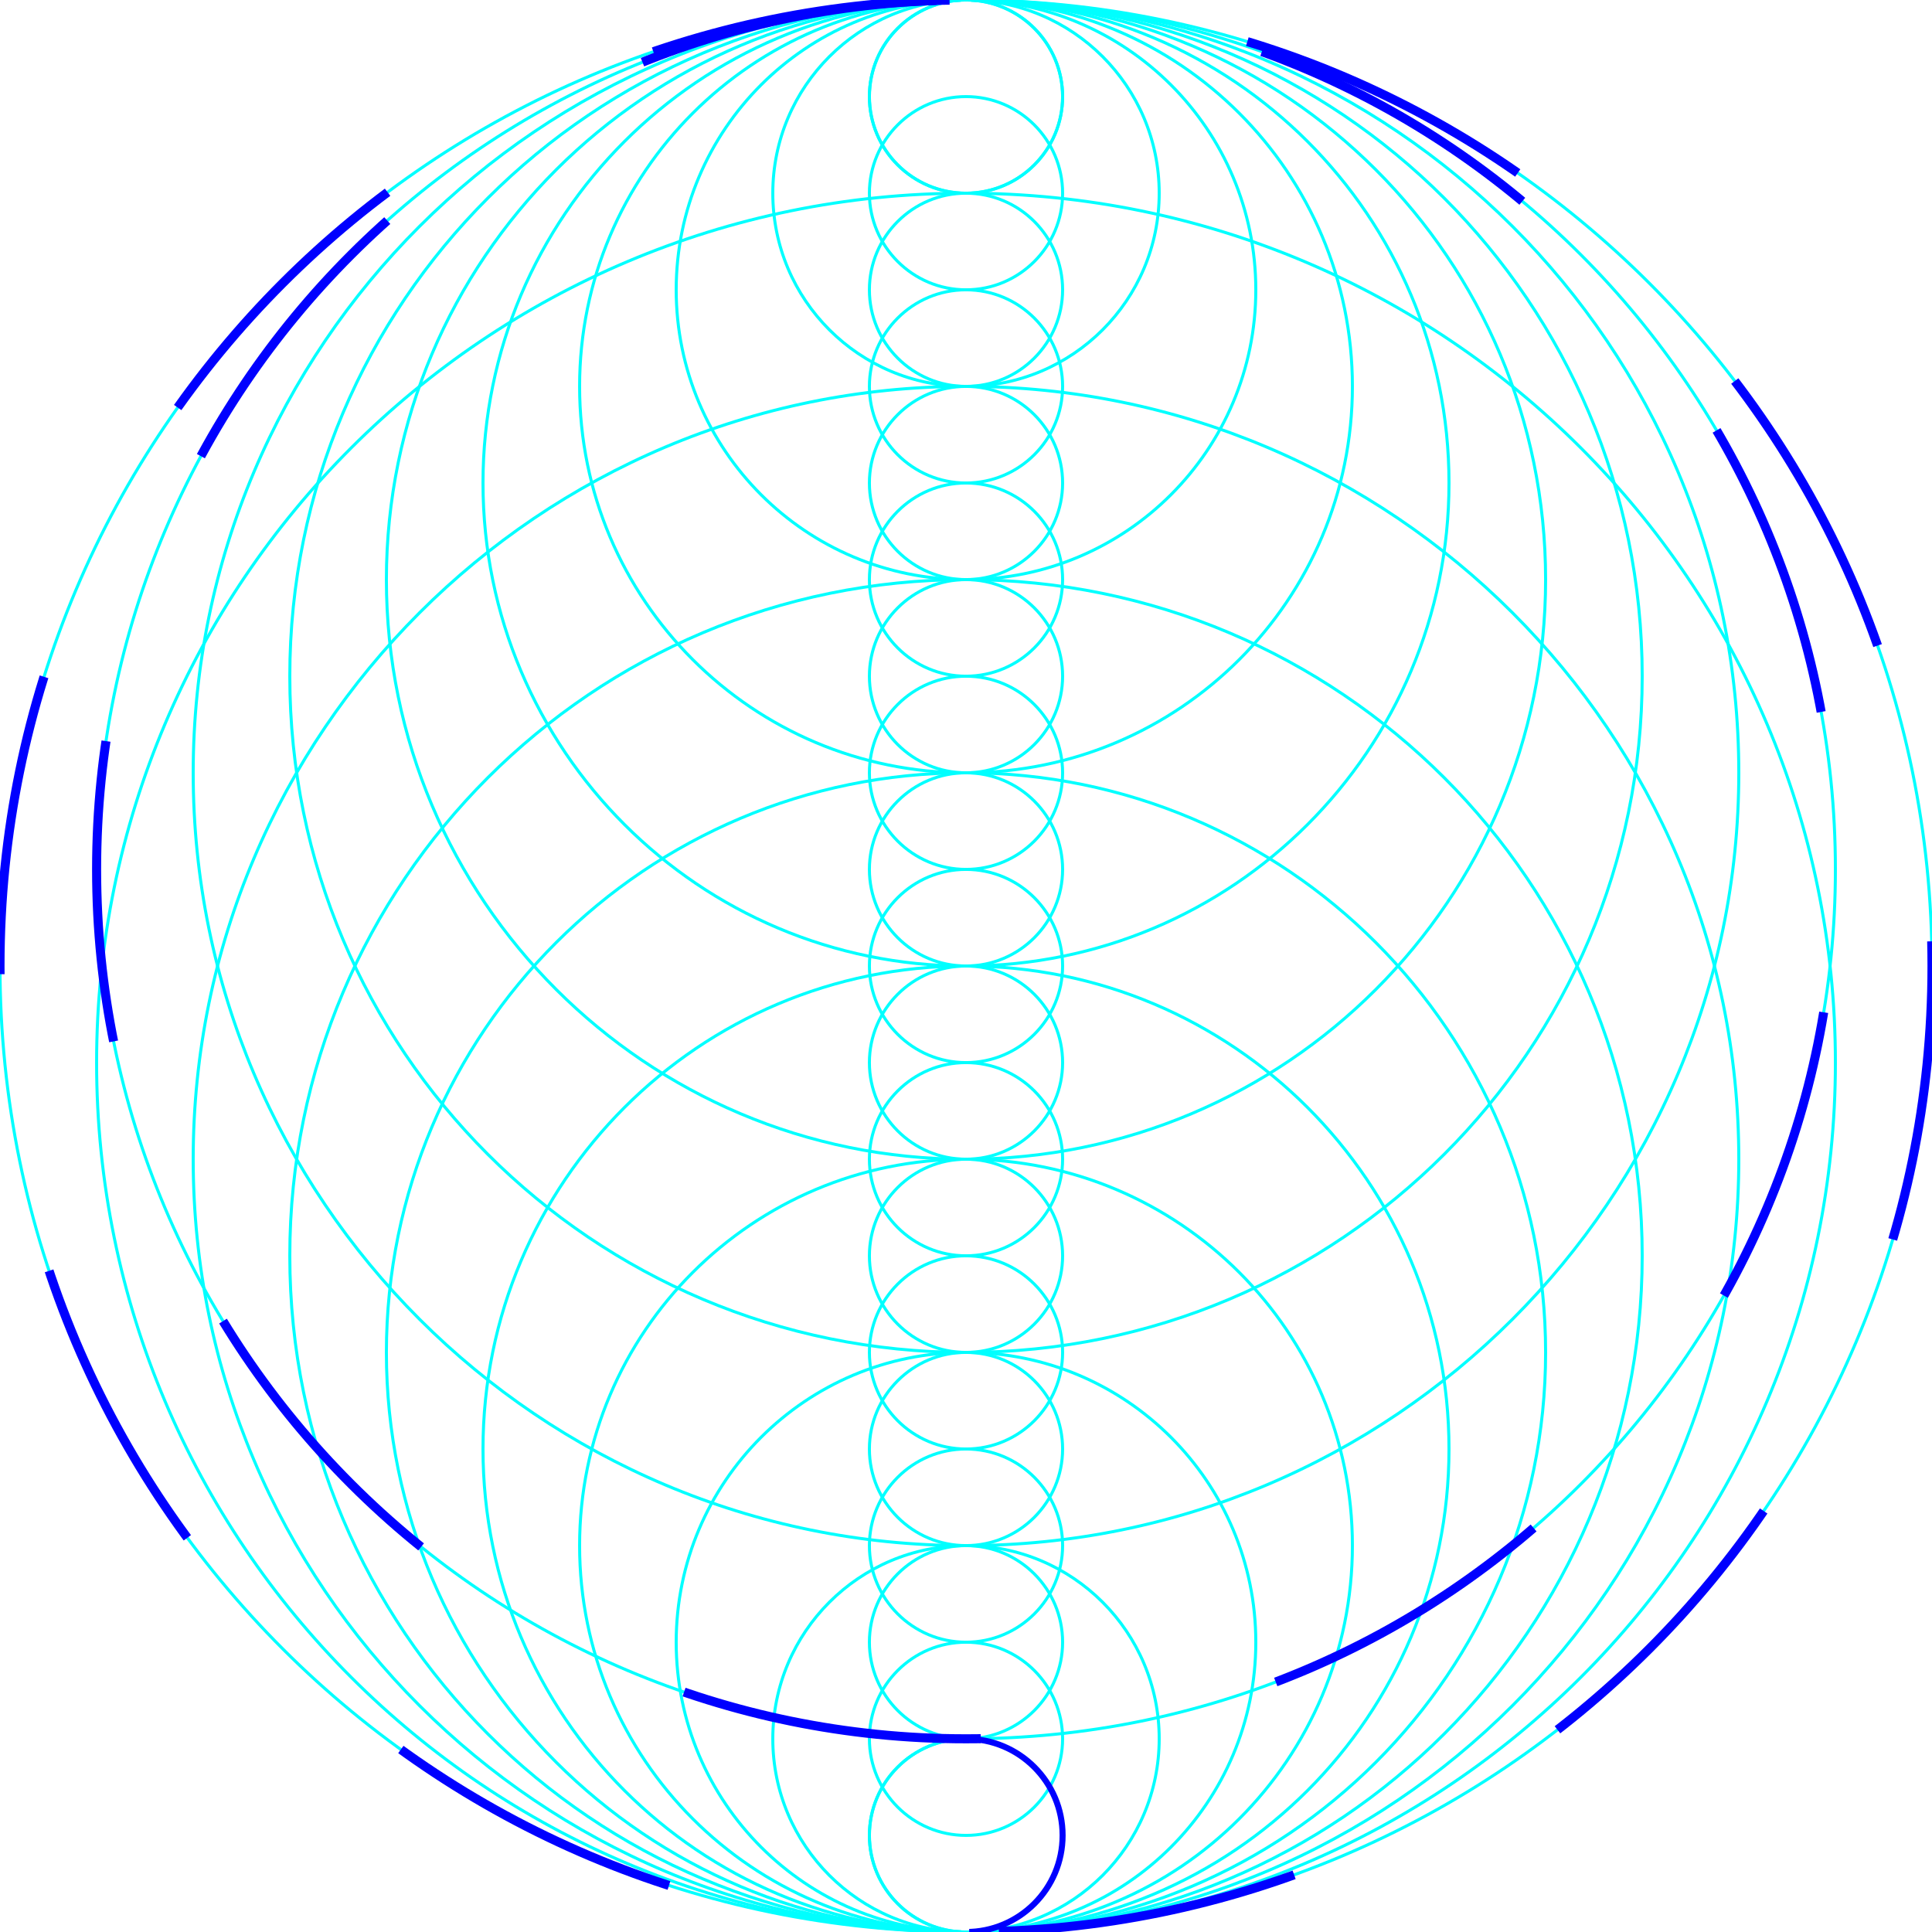
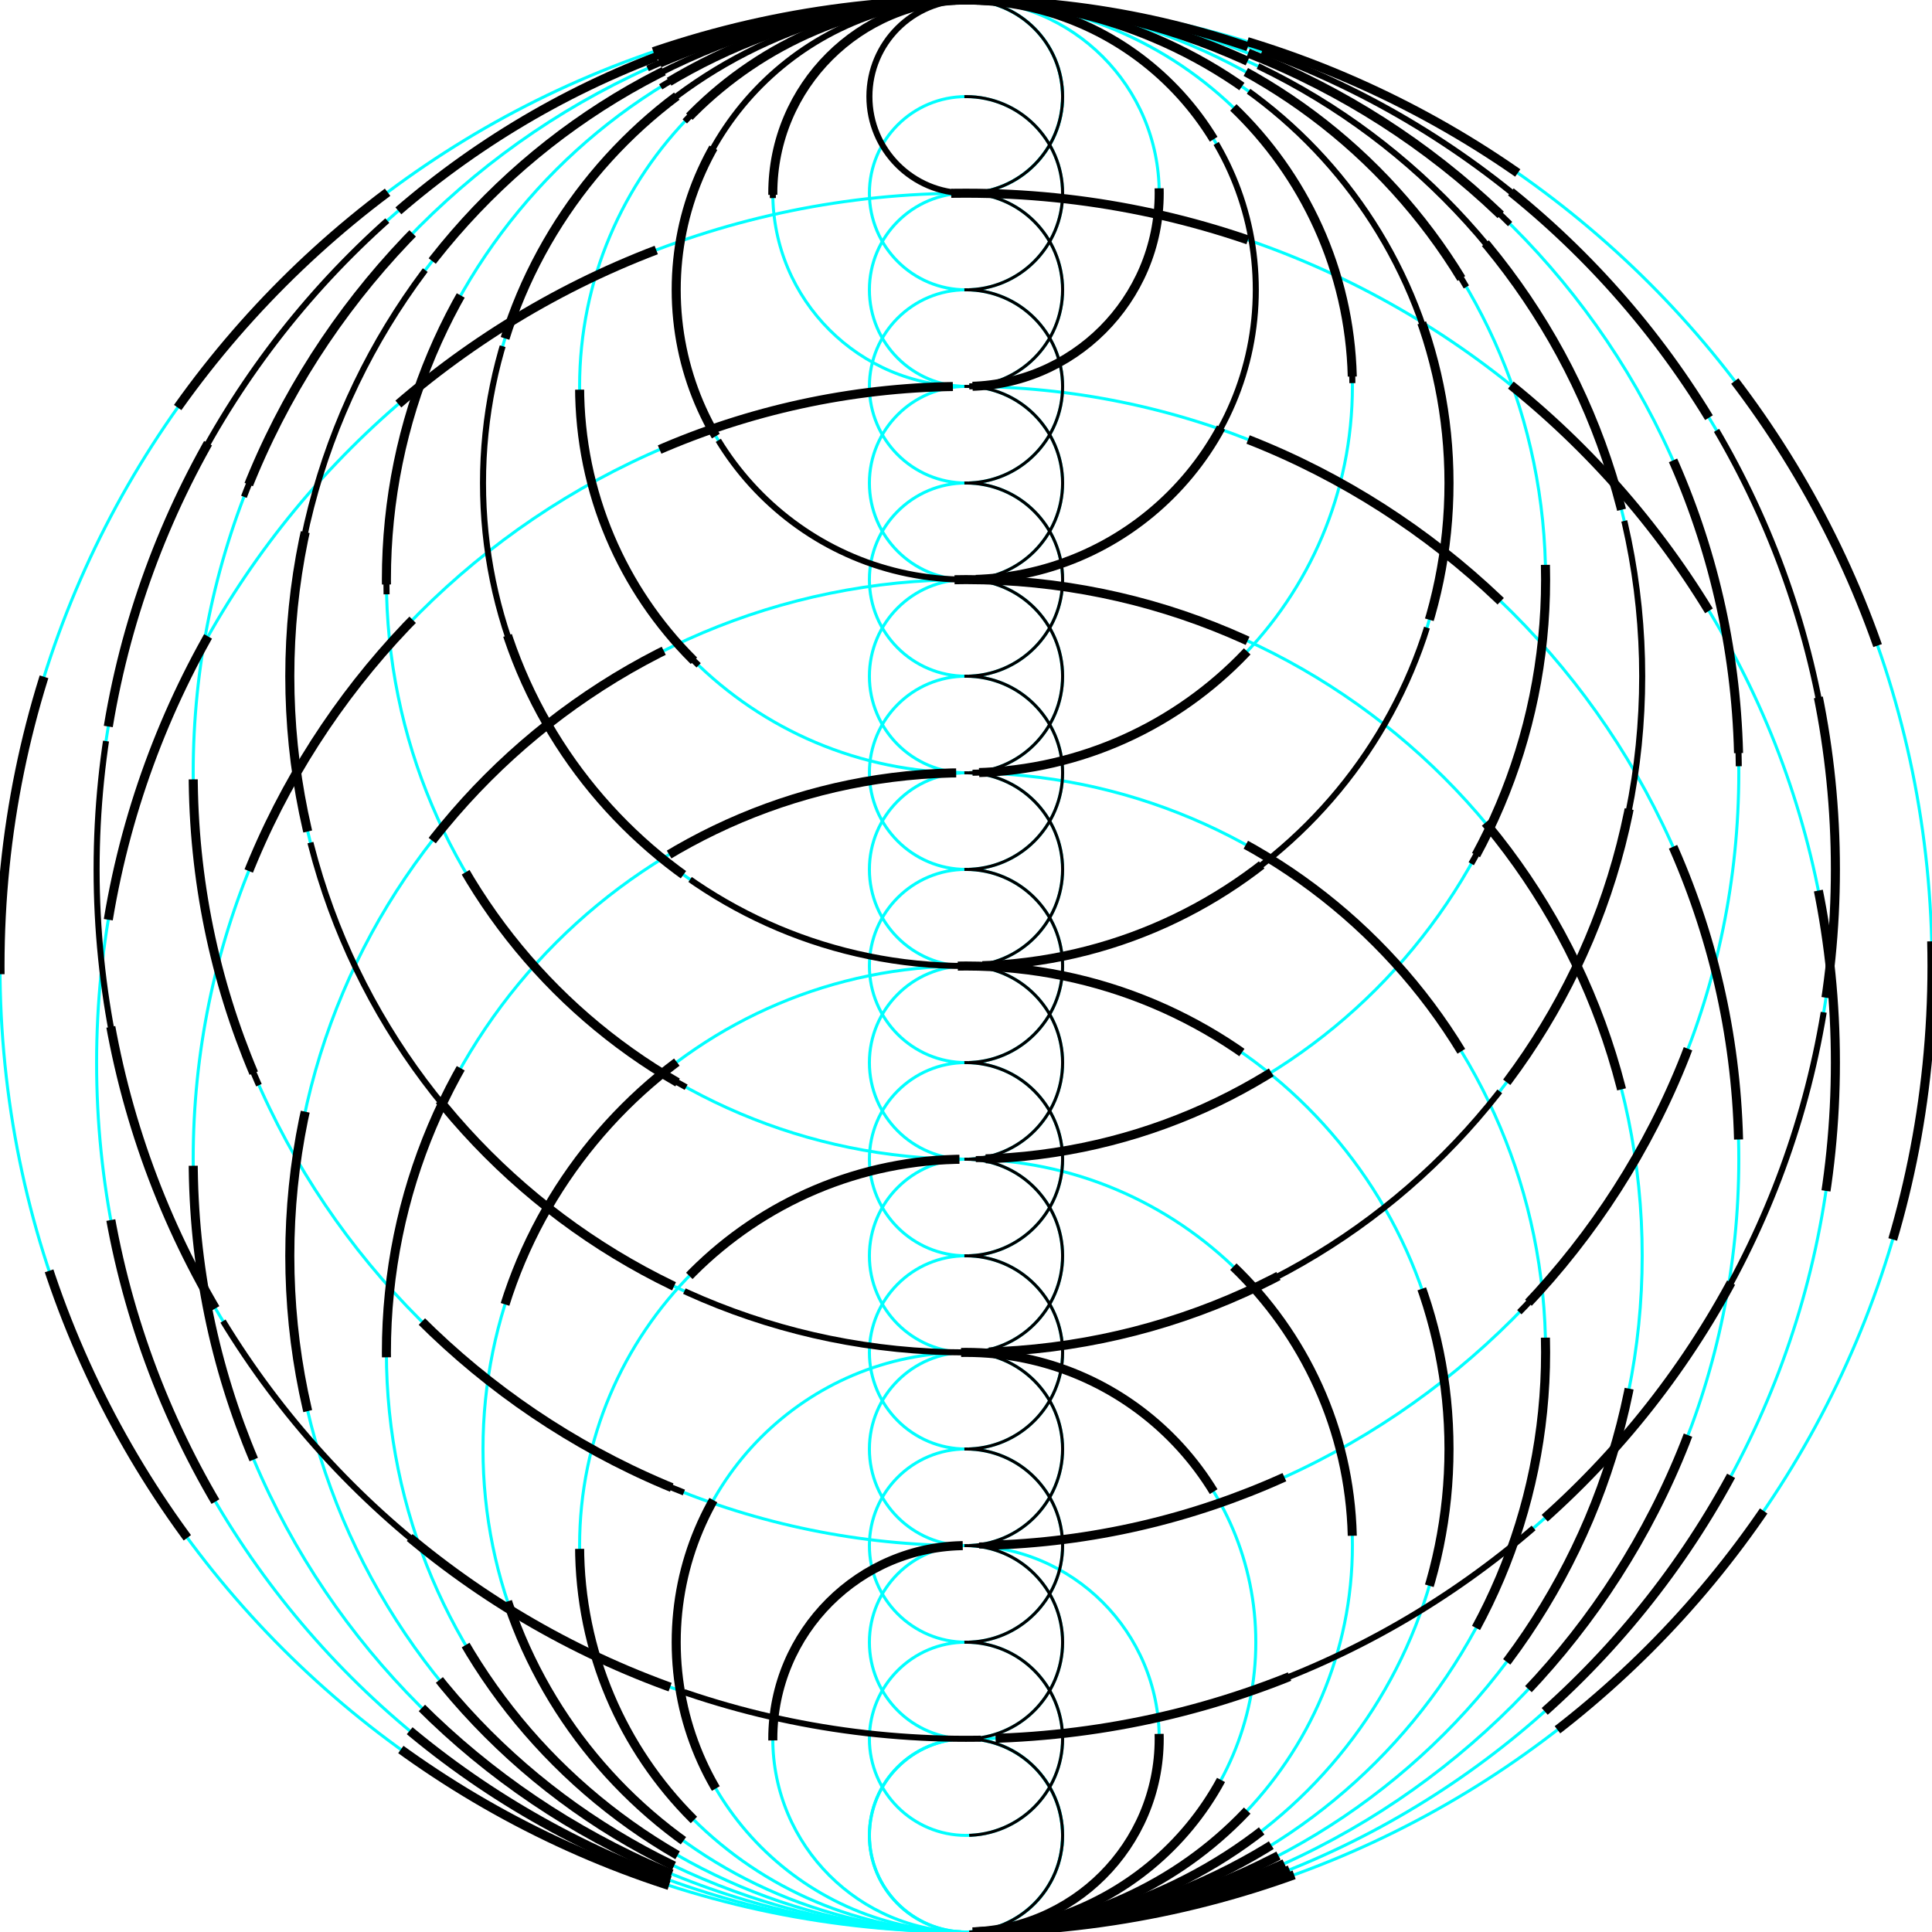
<svg xmlns="http://www.w3.org/2000/svg" height="640" width="640" viewBox="-64 -64 640 640">
  <circle cx="256" cy="544" r="32" fill="none" stroke="cyan" />
  <circle cx="256" cy="512" r="32" fill="none" stroke="cyan" />
  <circle cx="256" cy="480" r="32" fill="none" stroke="cyan" />
  <circle cx="256" cy="448" r="32" fill="none" stroke="cyan" />
  <circle cx="256" cy="416" r="32" fill="none" stroke="cyan" />
  <circle cx="256" cy="384" r="32" fill="none" stroke="cyan" />
  <circle cx="256" cy="352" r="32" fill="none" stroke="cyan" />
  <circle cx="256" cy="320" r="32" fill="none" stroke="cyan" />
  <circle cx="256" cy="288" r="32" fill="none" stroke="cyan" />
  <circle cx="256" cy="256" r="32" fill="none" stroke="cyan" />
  <circle cx="256" cy="224" r="32" fill="none" stroke="cyan" />
  <circle cx="256" cy="192" r="32" fill="none" stroke="cyan" />
  <circle cx="256" cy="160" r="32" fill="none" stroke="cyan" />
  <circle cx="256" cy="128" r="32" fill="none" stroke="cyan" />
  <circle cx="256" cy="96" r="32" fill="none" stroke="cyan" />
  <circle cx="256" cy="64" r="32" fill="none" stroke="cyan" />
  <circle cx="256" cy="32" r="32" fill="none" stroke="cyan" />
  <circle cx="256" cy="0" r="32" fill="none" stroke="cyan" />
  <circle cx="256" cy="-32" r="32" fill="none" stroke="cyan" />
  <circle cx="256" cy="544" r="32" fill="none" stroke="cyan" />
  <circle cx="256" cy="512" r="64" fill="none" stroke="cyan" />
  <circle cx="256" cy="480" r="96" fill="none" stroke="cyan" />
  <circle cx="256" cy="448" r="128" fill="none" stroke="cyan" />
  <circle cx="256" cy="416" r="160" fill="none" stroke="cyan" />
  <circle cx="256" cy="384" r="192" fill="none" stroke="cyan" />
  <circle cx="256" cy="352" r="224" fill="none" stroke="cyan" />
  <circle cx="256" cy="320" r="256" fill="none" stroke="cyan" />
  <circle cx="256" cy="288" r="288" fill="none" stroke="cyan" />
  <circle cx="256" cy="256" r="320" fill="none" stroke="cyan" />
  <circle cx="256" cy="224" r="288" fill="none" stroke="cyan" />
  <circle cx="256" cy="192" r="256" fill="none" stroke="cyan" />
  <circle cx="256" cy="160" r="224" fill="none" stroke="cyan" />
  <circle cx="256" cy="128" r="192" fill="none" stroke="cyan" />
  <circle cx="256" cy="96" r="160" fill="none" stroke="cyan" />
  <circle cx="256" cy="64" r="128" fill="none" stroke="cyan" />
  <circle cx="256" cy="32" r="96" fill="none" stroke="cyan" />
  <circle cx="256" cy="0" r="64" fill="none" stroke="cyan" />
  <circle cx="256" cy="-32" r="32" fill="none" stroke="cyan" />
-   <circle cx="256" cy="544" r="32" fill="none" stroke="blue" stroke-width="2" pathLength="100" stroke-dasharray="100" stroke-dashoffset="100" transform="rotate(90,256,544)">
-     <animate attributeName="stroke-dashoffset" to="0" begin="0.0s" dur="1.0s" repeatCount="1" fill="freeze" />
+   <circle cx="256" cy="544" r="32" fill="none" stroke="black" stroke-width="1" pathLength="100" stroke-dasharray="100" stroke-dashoffset="100" transform="rotate(90,256,544)">
+     <animate attributeName="stroke-dashoffset" to="0" begin="5.0s" dur="0.5s" repeatCount="1" fill="freeze" />
  </circle>
-   <circle cx="256" cy="256" r="320" fill="none" stroke="blue" stroke-width="3" pathLength="100" stroke-dasharray="100" stroke-dashoffset="100" transform="rotate(90,256,256)">
+   <circle cx="256" cy="512" r="32" fill="none" stroke="black" stroke-width="1" pathLength="100" stroke-dasharray="100" stroke-dashoffset="100" transform="rotate(90,256,512)">
+     <animate attributeName="stroke-dashoffset" to="0" begin="4.5s" dur="0.5s" repeatCount="1" fill="freeze" />
+   </circle>
+   <circle cx="256" cy="480" r="32" fill="none" stroke="black" stroke-width="1" pathLength="100" stroke-dasharray="100" stroke-dashoffset="100" transform="rotate(90,256,480)">
+     <animate attributeName="stroke-dashoffset" to="0" begin="4.0s" dur="0.5s" repeatCount="1" fill="freeze" />
+   </circle>
+   <circle cx="256" cy="448" r="32" fill="none" stroke="black" stroke-width="1" pathLength="100" stroke-dasharray="100" stroke-dashoffset="100" transform="rotate(90,256,448)">
+     <animate attributeName="stroke-dashoffset" to="0" begin="3.5s" dur="0.5s" repeatCount="1" fill="freeze" />
+   </circle>
+   <circle cx="256" cy="416" r="32" fill="none" stroke="black" stroke-width="1" pathLength="100" stroke-dasharray="100" stroke-dashoffset="100" transform="rotate(90,256,416)">
+     <animate attributeName="stroke-dashoffset" to="0" begin="3.0s" dur="0.5s" repeatCount="1" fill="freeze" />
+   </circle>
+   <circle cx="256" cy="384" r="32" fill="none" stroke="black" stroke-width="1" pathLength="100" stroke-dasharray="100" stroke-dashoffset="100" transform="rotate(90,256,384)">
+     <animate attributeName="stroke-dashoffset" to="0" begin="2.5s" dur="0.5s" repeatCount="1" fill="freeze" />
+   </circle>
+   <circle cx="256" cy="352" r="32" fill="none" stroke="black" stroke-width="1" pathLength="100" stroke-dasharray="100" stroke-dashoffset="100" transform="rotate(90,256,352)">
+     <animate attributeName="stroke-dashoffset" to="0" begin="2.0s" dur="0.5s" repeatCount="1" fill="freeze" />
+   </circle>
+   <circle cx="256" cy="320" r="32" fill="none" stroke="black" stroke-width="1" pathLength="100" stroke-dasharray="100" stroke-dashoffset="100" transform="rotate(90,256,320)">
+     <animate attributeName="stroke-dashoffset" to="0" begin="1.5s" dur="0.5s" repeatCount="1" fill="freeze" />
+   </circle>
+   <circle cx="256" cy="288" r="32" fill="none" stroke="black" stroke-width="1" pathLength="100" stroke-dasharray="100" stroke-dashoffset="100" transform="rotate(90,256,288)">
+     <animate attributeName="stroke-dashoffset" to="0" begin="1.0s" dur="0.5s" repeatCount="1" fill="freeze" />
+   </circle>
+   <circle cx="256" cy="256" r="32" fill="none" stroke="black" stroke-width="1" pathLength="100" stroke-dasharray="100" stroke-dashoffset="100" transform="rotate(90,256,256)">
+     <animate attributeName="stroke-dashoffset" to="0" begin="0.5s" dur="0.5s" repeatCount="1" fill="freeze" />
+   </circle>
+   <circle cx="256" cy="224" r="32" fill="none" stroke="black" stroke-width="1" pathLength="100" stroke-dasharray="100" stroke-dashoffset="100" transform="rotate(90,256,224)">
+     <animate attributeName="stroke-dashoffset" to="0" begin="1.0s" dur="0.5s" repeatCount="1" fill="freeze" />
+   </circle>
+   <circle cx="256" cy="192" r="32" fill="none" stroke="black" stroke-width="1" pathLength="100" stroke-dasharray="100" stroke-dashoffset="100" transform="rotate(90,256,192)">
+     <animate attributeName="stroke-dashoffset" to="0" begin="1.5s" dur="0.5s" repeatCount="1" fill="freeze" />
+   </circle>
+   <circle cx="256" cy="160" r="32" fill="none" stroke="black" stroke-width="1" pathLength="100" stroke-dasharray="100" stroke-dashoffset="100" transform="rotate(90,256,160)">
+     <animate attributeName="stroke-dashoffset" to="0" begin="2.0s" dur="0.5s" repeatCount="1" fill="freeze" />
+   </circle>
+   <circle cx="256" cy="128" r="32" fill="none" stroke="black" stroke-width="1" pathLength="100" stroke-dasharray="100" stroke-dashoffset="100" transform="rotate(90,256,128)">
+     <animate attributeName="stroke-dashoffset" to="0" begin="2.5s" dur="0.5s" repeatCount="1" fill="freeze" />
+   </circle>
+   <circle cx="256" cy="96" r="32" fill="none" stroke="black" stroke-width="1" pathLength="100" stroke-dasharray="100" stroke-dashoffset="100" transform="rotate(90,256,96)">
+     <animate attributeName="stroke-dashoffset" to="0" begin="3.0s" dur="0.5s" repeatCount="1" fill="freeze" />
+   </circle>
+   <circle cx="256" cy="64" r="32" fill="none" stroke="black" stroke-width="1" pathLength="100" stroke-dasharray="100" stroke-dashoffset="100" transform="rotate(90,256,64)">
+     <animate attributeName="stroke-dashoffset" to="0" begin="3.5s" dur="0.5s" repeatCount="1" fill="freeze" />
+   </circle>
+   <circle cx="256" cy="32" r="32" fill="none" stroke="black" stroke-width="1" pathLength="100" stroke-dasharray="100" stroke-dashoffset="100" transform="rotate(90,256,32)">
+     <animate attributeName="stroke-dashoffset" to="0" begin="4.0s" dur="0.5s" repeatCount="1" fill="freeze" />
+   </circle>
+   <circle cx="256" cy="0" r="32" fill="none" stroke="black" stroke-width="1" pathLength="100" stroke-dasharray="100" stroke-dashoffset="100" transform="rotate(90,256,0)">
+     <animate attributeName="stroke-dashoffset" to="0" begin="4.5s" dur="0.5s" repeatCount="1" fill="freeze" />
+   </circle>
+   <circle cx="256" cy="-32" r="32" fill="none" stroke="black" stroke-width="1" pathLength="100" stroke-dasharray="100" stroke-dashoffset="100" transform="rotate(90,256,-32)">
+     <animate attributeName="stroke-dashoffset" to="0" begin="5.0s" dur="0.5s" repeatCount="1" fill="freeze" />
+   </circle>
+ 
+   
+   //最外面的大圓
+   <circle cx="256" cy="256" r="320" fill="none" stroke="black" stroke-width="3" pathLength="100" stroke-dasharray="100" stroke-dashoffset="100" transform="rotate(90,256,256)">
    <animate attributeName="stroke-dashoffset" to="0" begin="1.0s" dur="2.0s" repeatCount="1" fill="freeze" />
  </circle>
-   <circle cx="256" cy="224" r="288" fill="none" stroke="blue" stroke-width="3" pathLength="100" stroke-dasharray="100" stroke-dashoffset="100" transform="rotate(-90,256,224)">
-     <animate attributeName="stroke-dashoffset" to="0" begin="3.0s" dur="2.0s" repeatCount="1" fill="freeze" />
+ 
+   //從上畫中圓
+   <circle cx="256" cy="224" r="288" fill="none" stroke="black" stroke-width="3" pathLength="100" stroke-dasharray="100" stroke-dashoffset="100" transform="rotate(90,256,224)">
+     <animate attributeName="stroke-dashoffset" to="0" begin="1.0s" dur="2.0s" repeatCount="1" fill="freeze" />
+   </circle>
+   <circle cx="256" cy="192" r="256" fill="none" stroke="black" stroke-width="3" pathLength="100" stroke-dasharray="100" stroke-dashoffset="100" transform="rotate(90,256,192)">
+     <animate attributeName="stroke-dashoffset" to="0" begin="1.0s" dur="2.0s" repeatCount="1" fill="freeze" />
+   </circle>
+   <circle cx="256" cy="160" r="224" fill="none" stroke="black" stroke-width="3" pathLength="100" stroke-dasharray="100" stroke-dashoffset="100" transform="rotate(90,256,160)">
+     <animate attributeName="stroke-dashoffset" to="0" begin="1.0s" dur="2.0s" repeatCount="1" fill="freeze" />
+   </circle>
+   <circle cx="256" cy="128" r="192" fill="none" stroke="black" stroke-width="3" pathLength="100" stroke-dasharray="100" stroke-dashoffset="100" transform="rotate(90,256,128)">
+     <animate attributeName="stroke-dashoffset" to="0" begin="1.0s" dur="2.0s" repeatCount="1" fill="freeze" />
+   </circle>
+   <circle cx="256" cy="96" r="160" fill="none" stroke="black" stroke-width="3" pathLength="100" stroke-dasharray="100" stroke-dashoffset="100" transform="rotate(90,256,96)">
+     <animate attributeName="stroke-dashoffset" to="0" begin="1.0s" dur="2.0s" repeatCount="1" fill="freeze" />
+   </circle>
+   <circle cx="256" cy="64" r="128" fill="none" stroke="black" stroke-width="3" pathLength="100" stroke-dasharray="100" stroke-dashoffset="100" transform="rotate(90,256,64)">
+     <animate attributeName="stroke-dashoffset" to="0" begin="1.0s" dur="2.0s" repeatCount="1" fill="freeze" />
+   </circle>
+   <circle cx="256" cy="32" r="96" fill="none" stroke="black" stroke-width="3" pathLength="100" stroke-dasharray="100" stroke-dashoffset="100" transform="rotate(90,256,32)">
+     <animate attributeName="stroke-dashoffset" to="0" begin="1.0s" dur="2.0s" repeatCount="1" fill="freeze" />
+   </circle>
+   <circle cx="256" cy="0" r="64" fill="none" stroke="black" stroke-width="3" pathLength="100" stroke-dasharray="100" stroke-dashoffset="100" transform="rotate(90,256,0)">
+     <animate attributeName="stroke-dashoffset" to="0" begin="1.0s" dur="2.0s" repeatCount="1" fill="freeze" />
+   </circle>
+   
+   
+ 
+   
+   //從下畫中圓由外往內
+    <circle cx="256" cy="288" r="288" fill="none" stroke="black" stroke-width="3" pathLength="100" stroke-dasharray="100" stroke-dashoffset="100" transform="rotate(90,256,288)">
+     <animate attributeName="stroke-dashoffset" to="0" begin="1.0s" dur="2.0s" repeatCount="1" fill="freeze" />
+   </circle>
+   <circle cx="256" cy="320" r="256" fill="none" stroke="black" stroke-width="3" pathLength="100" stroke-dasharray="100" stroke-dashoffset="100" transform="rotate(90,256,320)">
+     <animate attributeName="stroke-dashoffset" to="0" begin="1.0s" dur="2.0s" repeatCount="1" fill="freeze" />
+   </circle>
+   <circle cx="256" cy="352" r="224" fill="none" stroke="black" stroke-width="3" pathLength="100" stroke-dasharray="100" stroke-dashoffset="100" transform="rotate(90,256,352)">
+     <animate attributeName="stroke-dashoffset" to="0" begin="1.0s" dur="2.0s" repeatCount="1" fill="freeze" />
+   </circle>
+   <circle cx="256" cy="384" r="192" fill="none" stroke="black" stroke-width="3" pathLength="100" stroke-dasharray="100" stroke-dashoffset="100" transform="rotate(90,256,384)">
+     <animate attributeName="stroke-dashoffset" to="0" begin="1.0s" dur="2.0s" repeatCount="1" fill="freeze" />
+   </circle>
+   <circle cx="256" cy="416" r="160" fill="none" stroke="black" stroke-width="3" pathLength="100" stroke-dasharray="100" stroke-dashoffset="100" transform="rotate(90,256,416)">
+     <animate attributeName="stroke-dashoffset" to="0" begin="1.0s" dur="2.0s" repeatCount="1" fill="freeze" />
+   </circle>
+   <circle cx="256" cy="448" r="128" fill="none" stroke="black" stroke-width="3" pathLength="100" stroke-dasharray="100" stroke-dashoffset="100" transform="rotate(90,256,448)">
+     <animate attributeName="stroke-dashoffset" to="0" begin="1.0s" dur="2.0s" repeatCount="1" fill="freeze" />
+   </circle>
+   <circle cx="256" cy="480" r="96" fill="none" stroke="black" stroke-width="3" pathLength="100" stroke-dasharray="100" stroke-dashoffset="100" transform="rotate(90,256,480)">
+     <animate attributeName="stroke-dashoffset" to="0" begin="1.0s" dur="2.0s" repeatCount="1" fill="freeze" />
+   </circle>
+   <circle cx="256" cy="512" r="64" fill="none" stroke="black" stroke-width="3" pathLength="100" stroke-dasharray="100" stroke-dashoffset="100" transform="rotate(90,256,512)">
+     <animate attributeName="stroke-dashoffset" to="0" begin="1.0s" dur="2.0s" repeatCount="1" fill="freeze" />
+   </circle>
+   <circle cx="256" cy="224" r="288" fill="none" stroke="black" stroke-width="2" pathLength="100" stroke-dasharray="100" stroke-dashoffset="100" transform="rotate(-90,256,224)">
+     <animate attributeName="stroke-dashoffset" to="0" begin="5.5s" dur="0.5s" repeatCount="1" fill="freeze" />
+   </circle>
+   <circle cx="256" cy="192" r="256" fill="none" stroke="black" stroke-width="2" pathLength="100" stroke-dasharray="100" stroke-dashoffset="100" transform="rotate(-90,256,192)">
+     <animate attributeName="stroke-dashoffset" to="0" begin="6.0s" dur="0.5s" repeatCount="1" fill="freeze" />
+   </circle>
+   <circle cx="256" cy="160" r="224" fill="none" stroke="black" stroke-width="2" pathLength="100" stroke-dasharray="100" stroke-dashoffset="100" transform="rotate(-90,256,160)">
+     <animate attributeName="stroke-dashoffset" to="0" begin="6.5s" dur="0.5s" repeatCount="1" fill="freeze" />
+   </circle>
+   <circle cx="256" cy="128" r="192" fill="none" stroke="black" stroke-width="2" pathLength="100" stroke-dasharray="100" stroke-dashoffset="100" transform="rotate(-90,256,128)">
+     <animate attributeName="stroke-dashoffset" to="0" begin="7.0s" dur="0.5s" repeatCount="1" fill="freeze" />
+   </circle>
+   <circle cx="256" cy="96" r="160" fill="none" stroke="black" stroke-width="2" pathLength="100" stroke-dasharray="100" stroke-dashoffset="100" transform="rotate(-90,256,96)">
+     <animate attributeName="stroke-dashoffset" to="0" begin="7.5s" dur="0.5s" repeatCount="1" fill="freeze" />
+   </circle>
+   <circle cx="256" cy="64" r="128" fill="none" stroke="black" stroke-width="2" pathLength="100" stroke-dasharray="100" stroke-dashoffset="100" transform="rotate(-90,256,64)">
+     <animate attributeName="stroke-dashoffset" to="0" begin="8.0s" dur="0.5s" repeatCount="1" fill="freeze" />
+   </circle>
+   <circle cx="256" cy="32" r="96" fill="none" stroke="black" stroke-width="2" pathLength="100" stroke-dasharray="100" stroke-dashoffset="100" transform="rotate(-90,256,32)">
+     <animate attributeName="stroke-dashoffset" to="0" begin="8.5s" dur="0.5s" repeatCount="1" fill="freeze" />
+   </circle>
+   <circle cx="256" cy="0" r="64" fill="none" stroke="black" stroke-width="2" pathLength="100" stroke-dasharray="100" stroke-dashoffset="100" transform="rotate(-90,256,0)">
+     <animate attributeName="stroke-dashoffset" to="0" begin="9.0s" dur="0.5s" repeatCount="1" fill="freeze" />
+   </circle>
+   <circle cx="256" cy="-32" r="32" fill="none" stroke="black" stroke-width="2" pathLength="100" stroke-dasharray="100" stroke-dashoffset="100" transform="rotate(-90,256,-32)">
+     <animate attributeName="stroke-dashoffset" to="0" begin="9.5s" dur="0.5s" repeatCount="1" fill="freeze" />
  </circle>
</svg>
